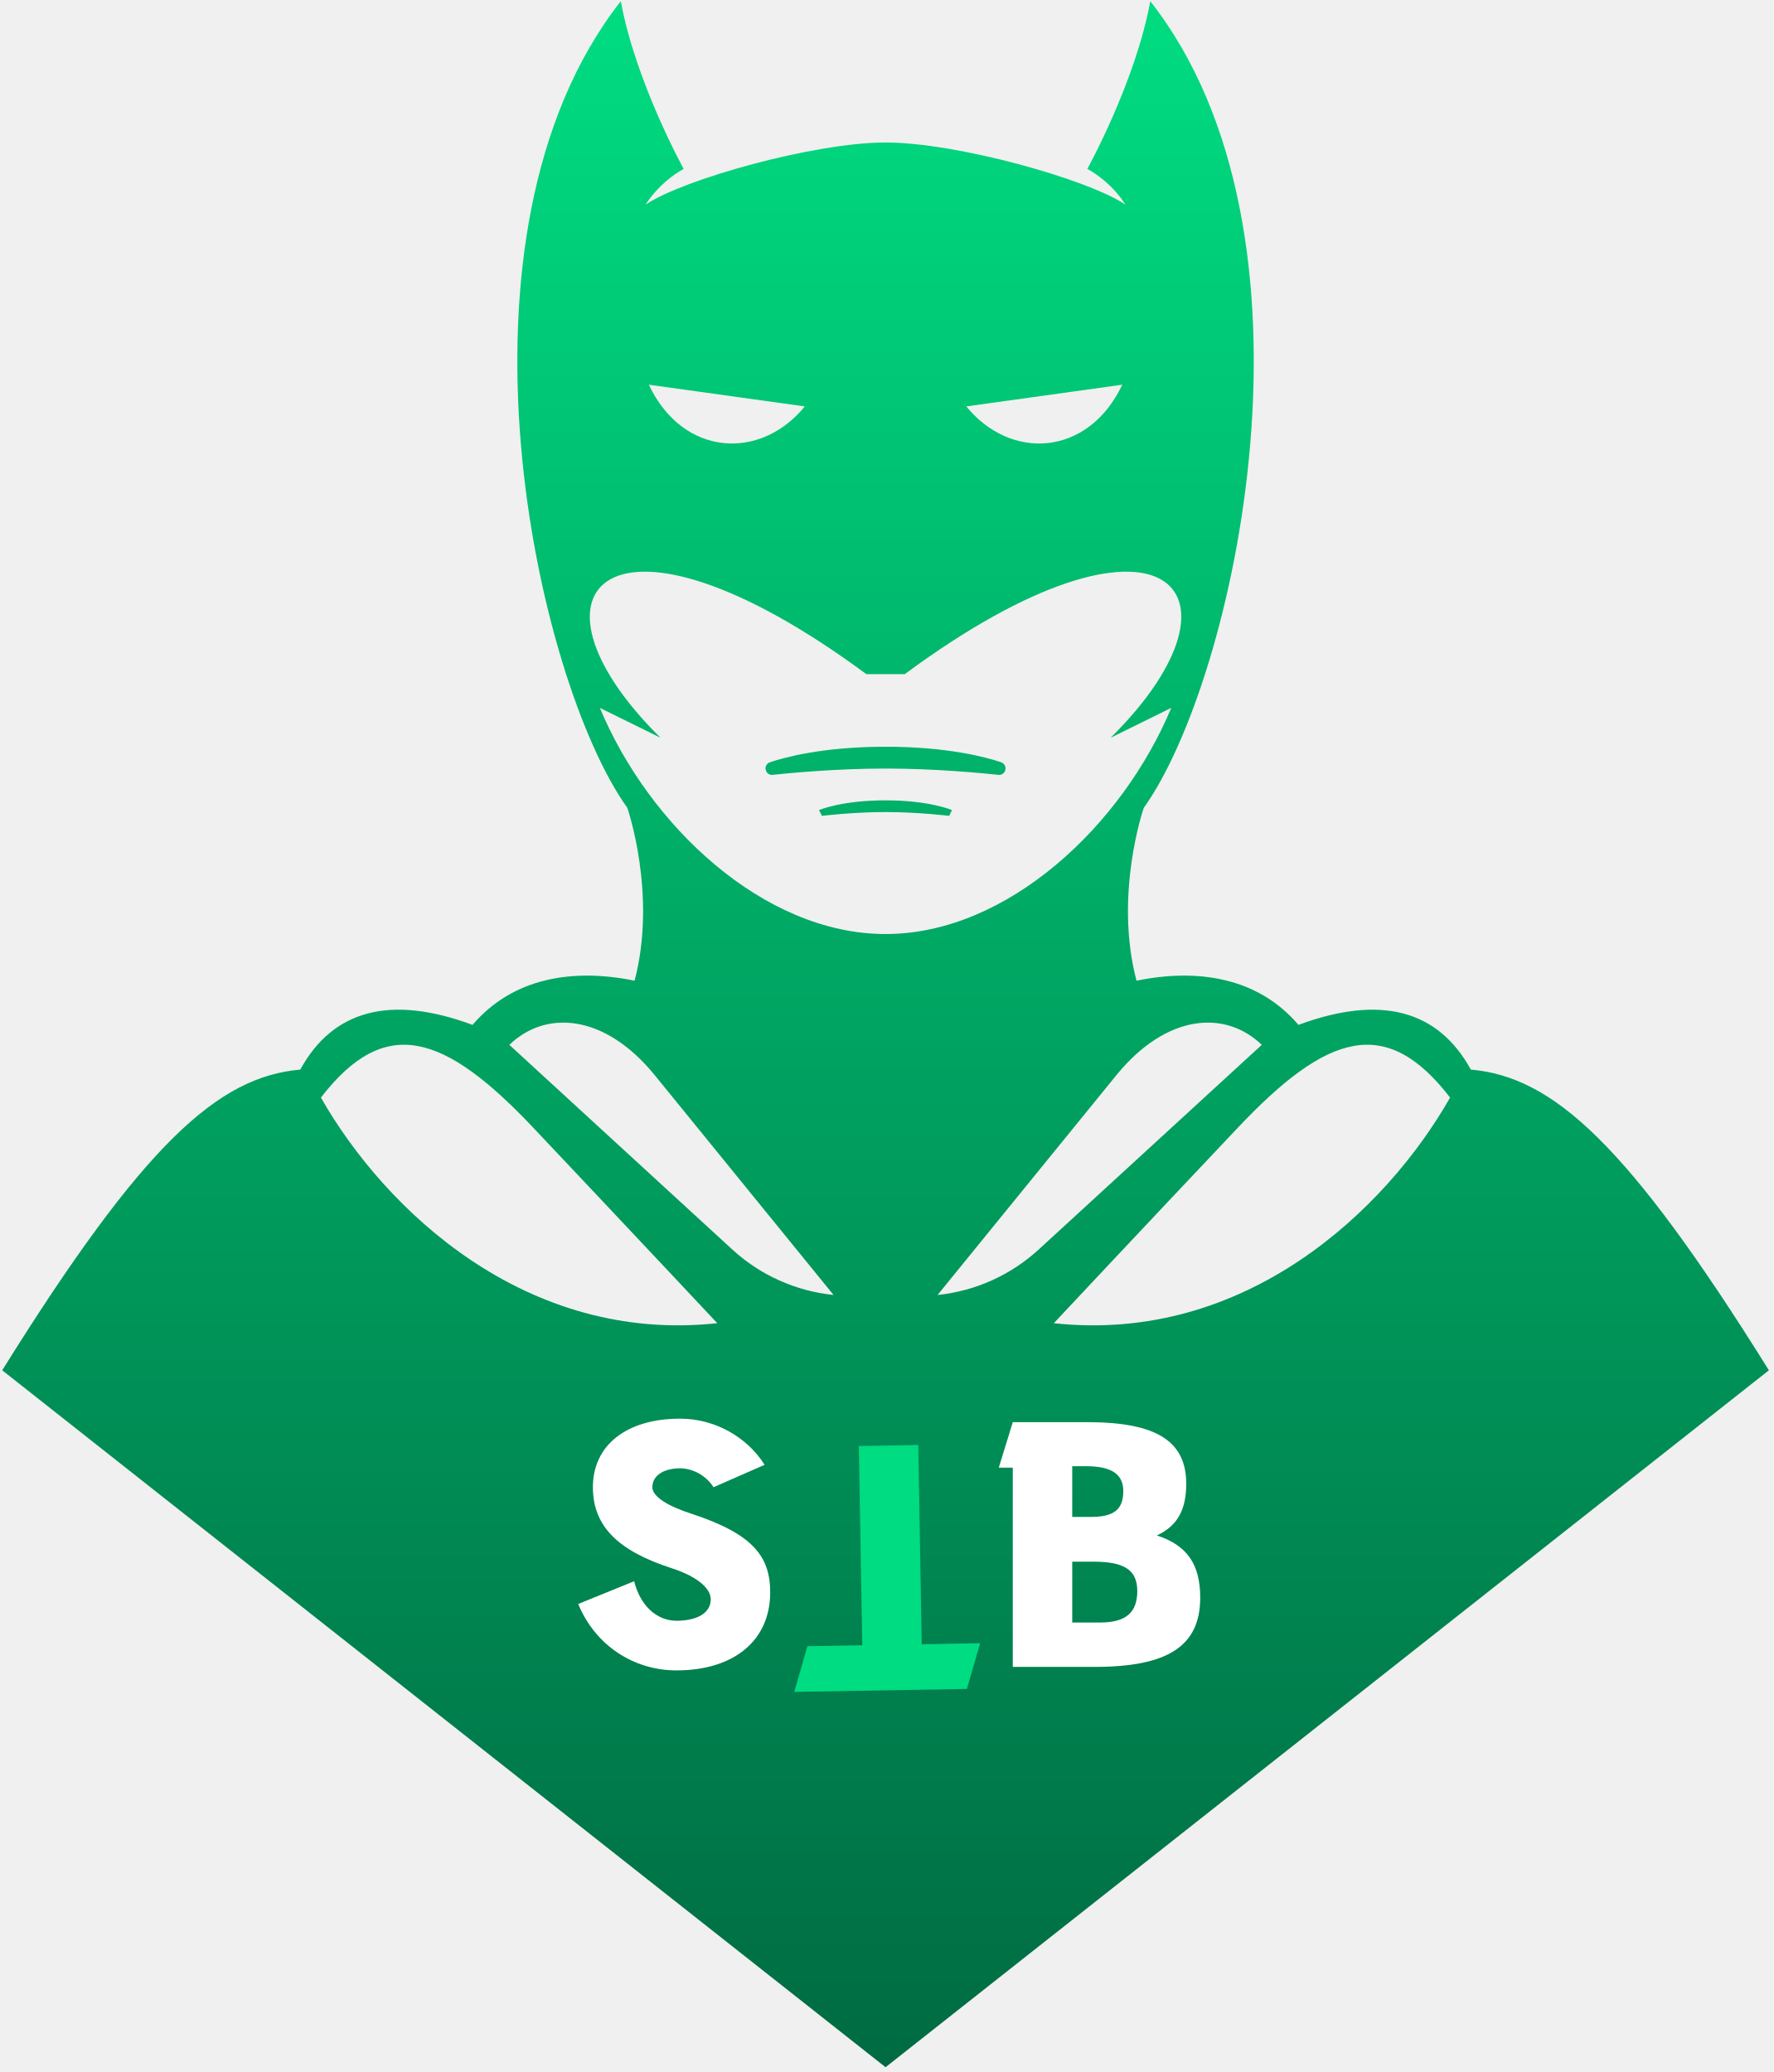
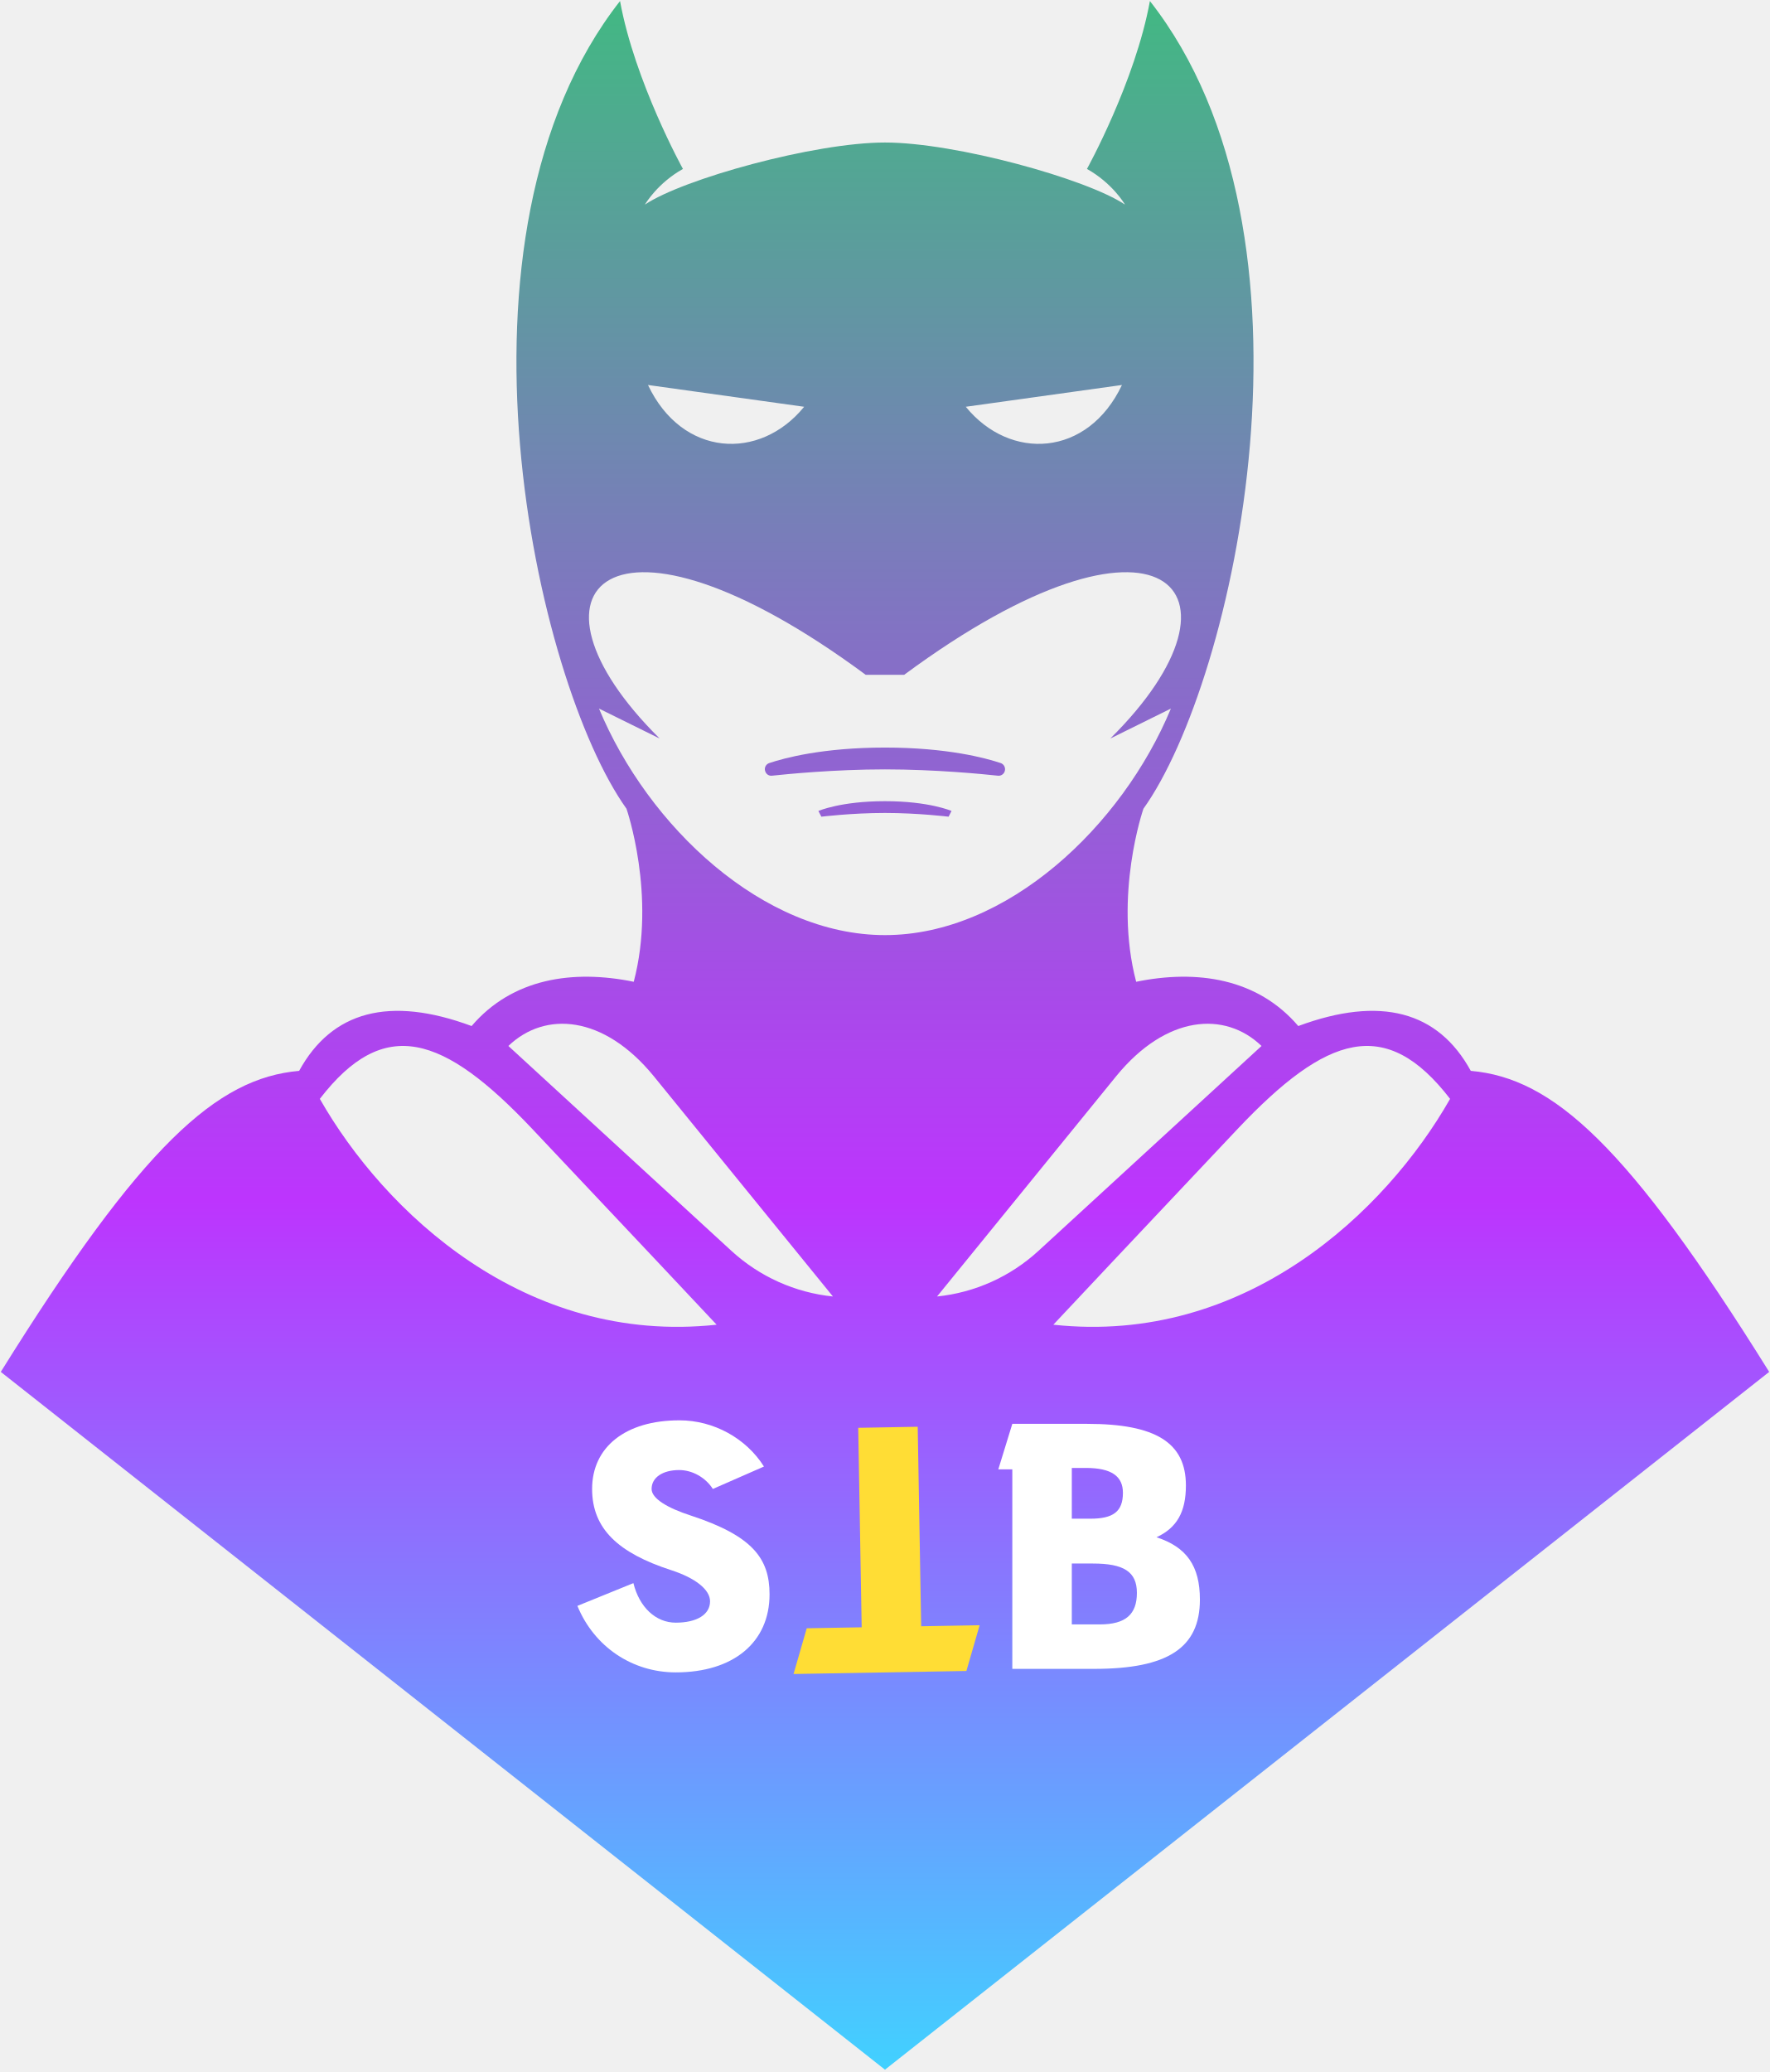
- <svg xmlns="http://www.w3.org/2000/svg" width="682" height="797" viewBox="299 114 682 797" fill="none">
+ <svg xmlns="http://www.w3.org/2000/svg" viewBox="0 0 680 796" width="680" height="796">
  <defs>
-     <linearGradient id="sb-logo-body" gradientUnits="userSpaceOnUse" x1="250" y1="154.81" x2="250" y2="344.81">
-       <stop offset="0" stop-color="#00dc81" />
-       <stop offset="1" stop-color="#006b42" />
+     <linearGradient id="g" gradientUnits="userSpaceOnUse" x1="340.04" y1="0.4" x2="340.04" y2="795.11">
+       <stop offset="0" stop-color="#42b883" />
+       <stop offset=".58" stop-color="#bd34fe" />
+       <stop offset="1" stop-color="#41d1ff" />
    </linearGradient>
  </defs>
-   <g transform="matrix(4.1743 0 0 4.1743 639.56 511.81)">
-     <path fill="url(#sb-logo-body)" transform="translate(-250 -250)" d="M 303.92 253.26 C 300.91 247.78 295.63 246.33 288.04 249.14 C 284.29 244.74 278.71 243.92 273.12 245.07 C 271.02 237.11 273.79 229.14 273.79 229.14 C 282.18 217.42 291.34 176.41 274.39 154.81 C 273.03 162.25 268.59 170.26 268.59 170.26 C 270.9 171.56 272.03 173.43 272.09 173.55 C 268.58 171.19 256.5 167.83 250 167.83 C 243.5 167.83 231.41 171.19 227.9 173.55 C 227.97 173.43 229.1 171.56 231.4 170.26 C 231.4 170.26 226.97 162.25 225.61 154.81 C 208.66 176.41 217.82 217.42 226.21 229.14 C 226.21 229.14 228.97 237.11 226.88 245.07 C 221.28 243.92 215.71 244.74 211.95 249.14 C 204.37 246.33 199.08 247.78 196.08 253.26 C 188.5 253.93 181.63 260.08 168.62 280.97 L 250 345.19 L 331.38 280.97 C 318.37 260.08 311.5 253.93 303.92 253.26 z M 271.81 190.15 C 268.66 196.8 261.51 197.16 257.44 192.15 L 271.81 190.15 z M 242.56 192.15 C 238.49 197.16 231.33 196.8 228.19 190.15 L 242.56 192.15 z M 197.98 255.84 C 203.9 248.16 209.33 249.93 217.53 258.6 C 225.73 267.28 234.5 276.63 234.5 276.63 C 216.87 278.54 203.9 266.23 197.98 255.84 z M 235.87 269.83 L 215.34 250.98 C 218.72 247.73 224.11 248.14 228.69 253.72 L 245.21 274.03 C 241.72 273.67 238.45 272.2 235.87 269.83 z M 223.68 219.93 L 229.26 222.68 C 215.39 208.95 224.61 199.37 248.23 216.82 L 251.77 216.82 C 275.38 199.37 284.61 208.95 270.74 222.68 L 276.32 219.93 C 271.81 230.76 261.23 240.77 250 240.77 C 238.77 240.77 228.19 230.76 223.68 219.93 z M 254.79 274.03 L 271.31 253.72 C 275.89 248.14 281.28 247.73 284.66 250.98 L 264.12 269.83 C 261.54 272.2 258.27 273.67 254.79 274.03 z M 265.5 276.63 C 265.5 276.63 274.26 267.28 282.47 258.6 C 290.67 249.93 296.1 248.16 302.01 255.84 C 296.1 266.23 283.13 278.54 265.5 276.63 z M 261.05 225.51 C 261.05 225.6 261.03 225.69 260.99 225.78 C 260.87 226.01 260.64 226.13 260.39 226.1 C 259.07 225.96 254.66 225.52 250 225.52 C 245.34 225.52 240.93 225.96 239.6 226.1 C 239.36 226.13 239.12 226.01 239.01 225.78 C 238.97 225.69 238.94 225.6 238.94 225.51 C 238.94 225.26 239.09 225.03 239.35 224.94 C 240.71 224.48 244.27 223.51 250 223.51 C 255.73 223.51 259.28 224.48 260.65 224.94 C 260.9 225.03 261.05 225.26 261.05 225.51 z M 250 228.45 C 254.08 228.45 256.12 229.35 256.12 229.35 L 255.86 229.88 C 255.86 229.88 253.02 229.53 250 229.53 C 246.98 229.53 244.14 229.88 244.14 229.88 L 243.87 229.35 C 243.87 229.35 245.91 228.45 250 228.45 z" />
-   </g>
-   <g fill="#fff">
-     <path transform="matrix(1.9212 0 0 1.9212 558.29 708.11) translate(-20.41, 24.5)" d="M 20.86 -9.24 C 16.87 -9.24 13.58 -12.32 12.39 -17.15 L 1.19 -12.6 C 4.55 -4.41 12.18 0.7 20.86 0.7 C 32.41 0.7 39.62 -5.32 39.62 -14.91 C 39.62 -22.05 36.26 -26.6 23.87 -30.66 C 19.11 -32.2 16.03 -34.09 16.03 -35.98 C 16.03 -38.29 18.27 -39.76 21.56 -39.76 C 24.15 -39.76 26.81 -38.29 28.28 -35.98 L 38.5 -40.46 C 34.93 -46.13 28.42 -49.7 21.63 -49.7 L 21.56 -49.7 C 10.85 -49.7 4.13 -44.38 4.13 -35.98 C 4.13 -28 9.38 -23.17 19.95 -19.74 C 24.71 -18.2 27.72 -15.89 27.72 -13.51 C 27.72 -10.85 25.06 -9.24 20.86 -9.24 Z" />
-     <path transform="matrix(1.9212 0 0 1.9212 721.84 708.11) translate(-22.26, 24.5)" d="M 4.9 0 L 21.28 0 C 35.98 0 42.42 -4.2 42.42 -13.86 C 42.42 -20.58 39.76 -24.36 33.74 -26.32 C 37.8 -28.21 39.62 -31.36 39.62 -36.68 C 39.62 -45.22 33.6 -49 19.88 -49 L 4.9 -49 L 2.1 -39.9 L 4.9 -39.9 Z M 20.51 -30.03 L 16.8 -30.03 L 16.8 -40.18 L 19.6 -40.18 C 24.78 -40.18 27.02 -38.5 27.02 -35.21 C 27.02 -31.43 25.06 -30.03 20.51 -30.03 Z M 16.8 -8.89 L 16.8 -21.07 L 21 -21.07 C 27.16 -21.07 29.82 -19.46 29.82 -15.19 C 29.82 -10.92 27.58 -8.89 22.4 -8.89 Z" />
-   </g>
-   <path fill="#00dc81" transform="matrix(-1.9209 0.0335 -0.0335 -1.9209 639.51 717.11) translate(-19.95, 24.5)" d="M 38.64 -49 L 4.06 -49 L 1.26 -39.9 L 4.06 -39.9 L 12.95 -39.9 L 12.95 0 L 24.85 0 L 24.85 -39.9 L 35.84 -39.9 Z" />
+   <path id="simbolo" fill="url(#g)" d="M 565.13,411.39 C 552.59,388.51 530.51,382.44 498.85,394.17 C 483.18,375.82 459.9,372.39 436.56,377.17 C 427.8,343.93 439.35,310.69 439.35,310.69 C 474.39,261.73 512.6,90.57 441.84,0.4 C 436.18,31.44 417.65,64.9 417.65,64.9 C 427.29,70.29 431.99,78.11 432.26,78.6 C 417.61,68.75 367.17,54.75 340.04,54.75 C 312.89,54.75 262.46,68.75 247.8,78.6 C 248.08,78.11 252.79,70.29 262.41,64.9 C 262.41,64.9 243.91,31.44 238.24,0.4 C 167.49,90.57 205.7,261.73 240.72,310.69 C 240.72,310.69 252.26,343.93 243.51,377.17 C 220.16,372.39 196.88,375.82 181.21,394.17 C 149.57,382.44 127.48,388.51 114.94,411.39 C 83.3,414.18 54.63,439.85 0.3,527.04 L 340.04,795.11 L 679.79,527.04 C 625.44,439.85 596.78,414.18 565.13,411.39 z M 431.1,147.9 C 417.95,175.66 388.11,177.17 371.09,156.27 L 431.1,147.9 z M 308.98,156.27 C 291.98,177.17 262.12,175.66 248.98,147.9 L 308.98,156.27 z M 122.89,422.15 C 147.59,390.09 170.26,397.47 204.49,433.67 C 238.73,469.9 275.36,508.91 275.36,508.91 C 201.72,516.89 147.59,465.52 122.89,422.15 z M 281.06,480.56 L 195.34,401.83 C 209.48,388.27 231.96,390.01 251.08,413.29 L 320.04,498.07 C 305.49,496.59 291.83,490.43 281.06,480.56 z M 230.16,272.22 L 253.47,283.72 C 195.55,226.39 234.06,186.39 332.64,259.24 L 347.42,259.24 C 446.01,186.39 484.54,226.39 426.62,283.72 L 449.9,272.22 C 431.1,317.45 386.9,359.24 340.04,359.24 C 293.16,359.24 248.98,317.45 230.16,272.22 z M 360.05,498.07 L 429.01,413.29 C 448.1,390.01 470.6,388.27 484.73,401.83 L 399,480.56 C 388.24,490.43 374.58,496.59 360.05,498.07 z M 404.73,508.91 C 404.73,508.91 441.34,469.9 475.57,433.67 C 509.81,397.47 532.5,390.09 557.18,422.15 C 532.5,465.52 478.36,516.89 404.73,508.91 z M 386.18,295.52 C 386.18,295.9 386.1,296.28 385.91,296.67 C 385.42,297.6 384.45,298.12 383.44,298 C 377.9,297.41 359.5,295.57 340.04,295.57 C 320.59,295.57 302.17,297.41 296.63,298 C 295.61,298.12 294.64,297.6 294.18,296.67 C 293.99,296.28 293.88,295.88 293.88,295.5 C 293.88,294.47 294.51,293.51 295.57,293.15 C 301.28,291.23 316.1,287.19 340.04,287.19 C 363.96,287.19 378.78,291.23 384.51,293.15 C 385.55,293.51 386.18,294.49 386.18,295.52 z M 340.04,307.79 C 357.09,307.79 365.61,311.55 365.61,311.55 L 364.49,313.75 C 364.49,313.75 352.67,312.31 340.04,312.31 C 327.42,312.31 315.6,313.75 315.6,313.75 L 314.46,311.55 C 314.46,311.55 322.98,307.79 340.04,307.79 z" />
+   <path id="lettera-s" fill="#fff" d="M 259.65,623.38 C 251.98,623.38 245.66,617.47 243.38,608.19 L 221.86,616.93 C 228.31,632.66 242.97,642.48 259.65,642.48 C 281.84,642.48 295.69,630.91 295.69,612.49 C 295.69,598.77 289.23,590.03 265.43,582.23 C 256.29,579.27 250.37,575.64 250.37,572.01 C 250.37,567.57 254.67,564.75 260.99,564.75 C 265.97,564.75 271.08,567.57 273.9,572.01 L 293.54,563.4 C 286.68,552.51 274.17,545.65 261.13,545.65 L 260.99,545.65 C 240.42,545.65 227.51,555.87 227.51,572.01 C 227.51,587.34 237.59,596.62 257.9,603.21 C 267.04,606.17 272.83,610.61 272.83,615.18 C 272.83,620.29 267.72,623.38 259.65,623.38 Z" />
+   <path id="lettera-b" fill="#fff" d="M 388.97,641.13 L 420.44,641.13 C 448.68,641.13 461.05,633.07 461.05,614.51 C 461.05,601.6 455.94,594.33 444.38,590.57 C 452.18,586.94 455.67,580.89 455.67,570.67 C 455.67,554.26 444.11,547 417.75,547 L 388.97,547 L 383.59,564.48 L 388.97,564.48 Z M 418.96,583.44 L 411.83,583.44 L 411.83,563.94 L 417.21,563.94 C 427.16,563.94 431.47,567.17 431.47,573.49 C 431.47,580.75 427.7,583.44 418.96,583.44 Z M 411.83,624.05 L 411.83,600.66 L 419.9,600.66 C 431.73,600.66 436.84,603.75 436.84,611.95 C 436.84,620.16 432.54,624.05 422.59,624.05 Z" />
+   <path id="lettera-t" fill="#ffdd35" d="M 304.91,643.1 L 371.33,641.94 L 376.41,624.37 L 371.03,624.46 L 353.95,624.76 L 352.62,548.12 L 329.76,548.52 L 331.09,625.16 L 309.98,625.53 Z" />
</svg>
